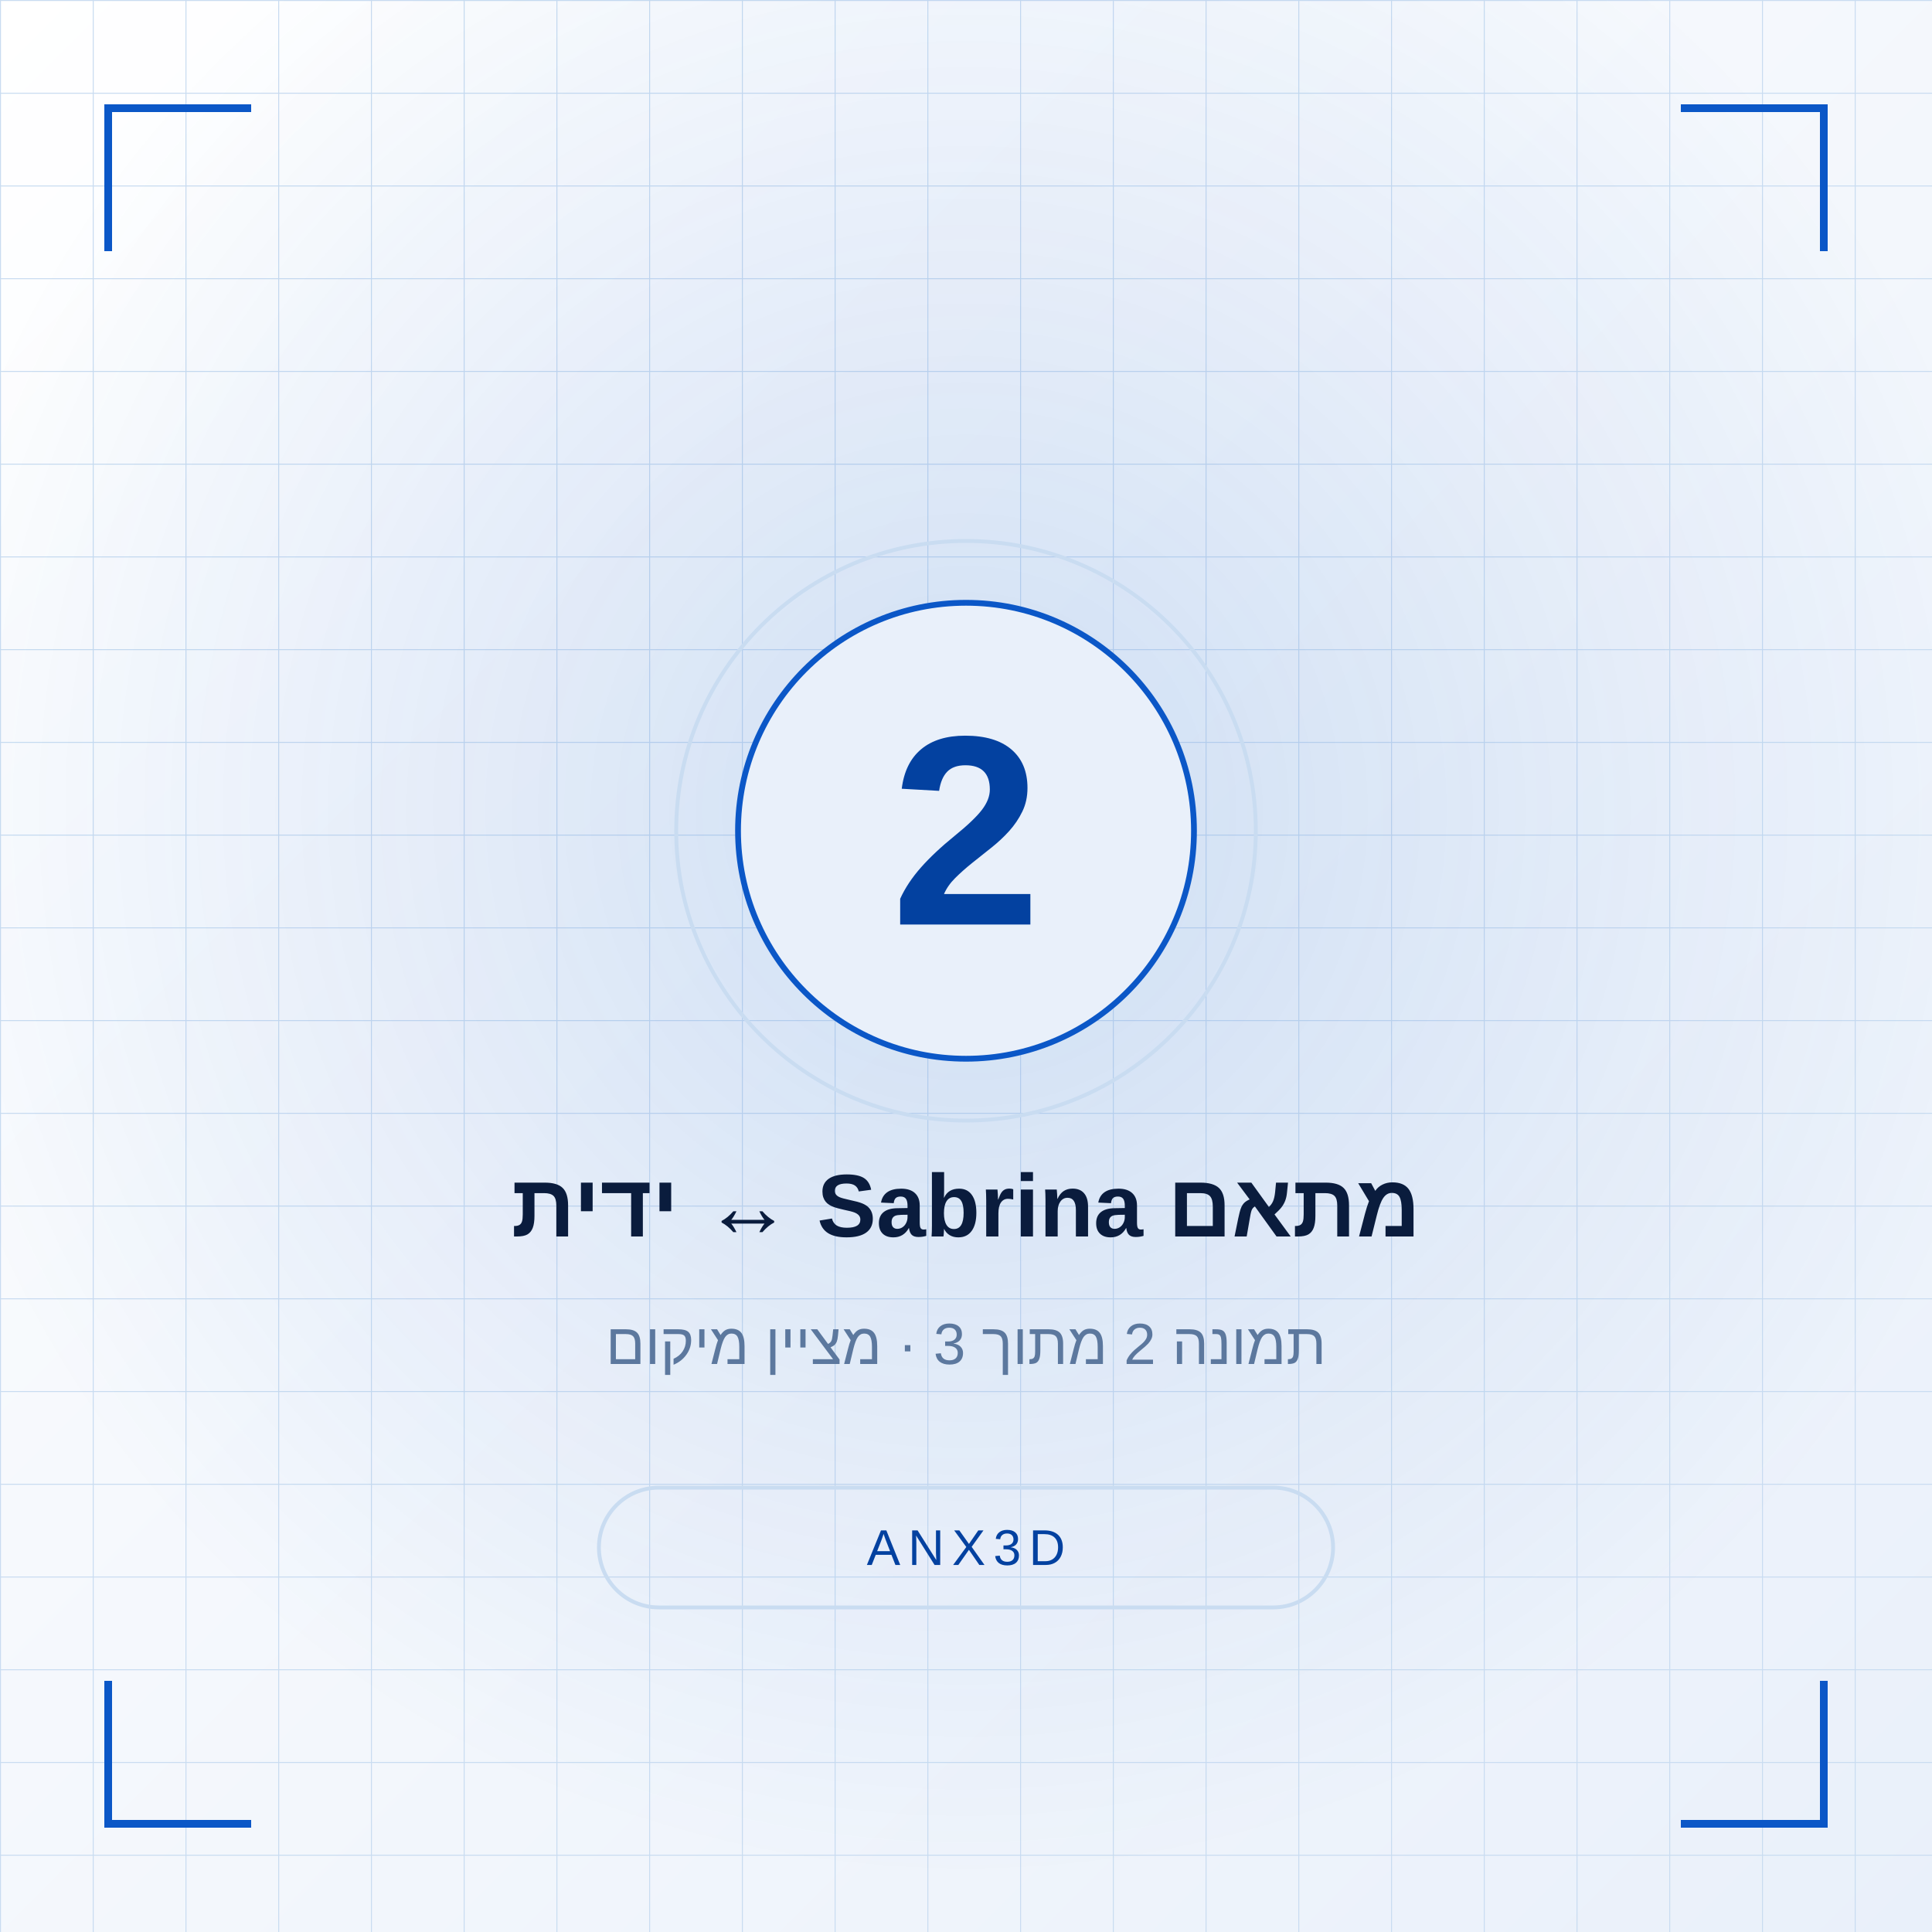
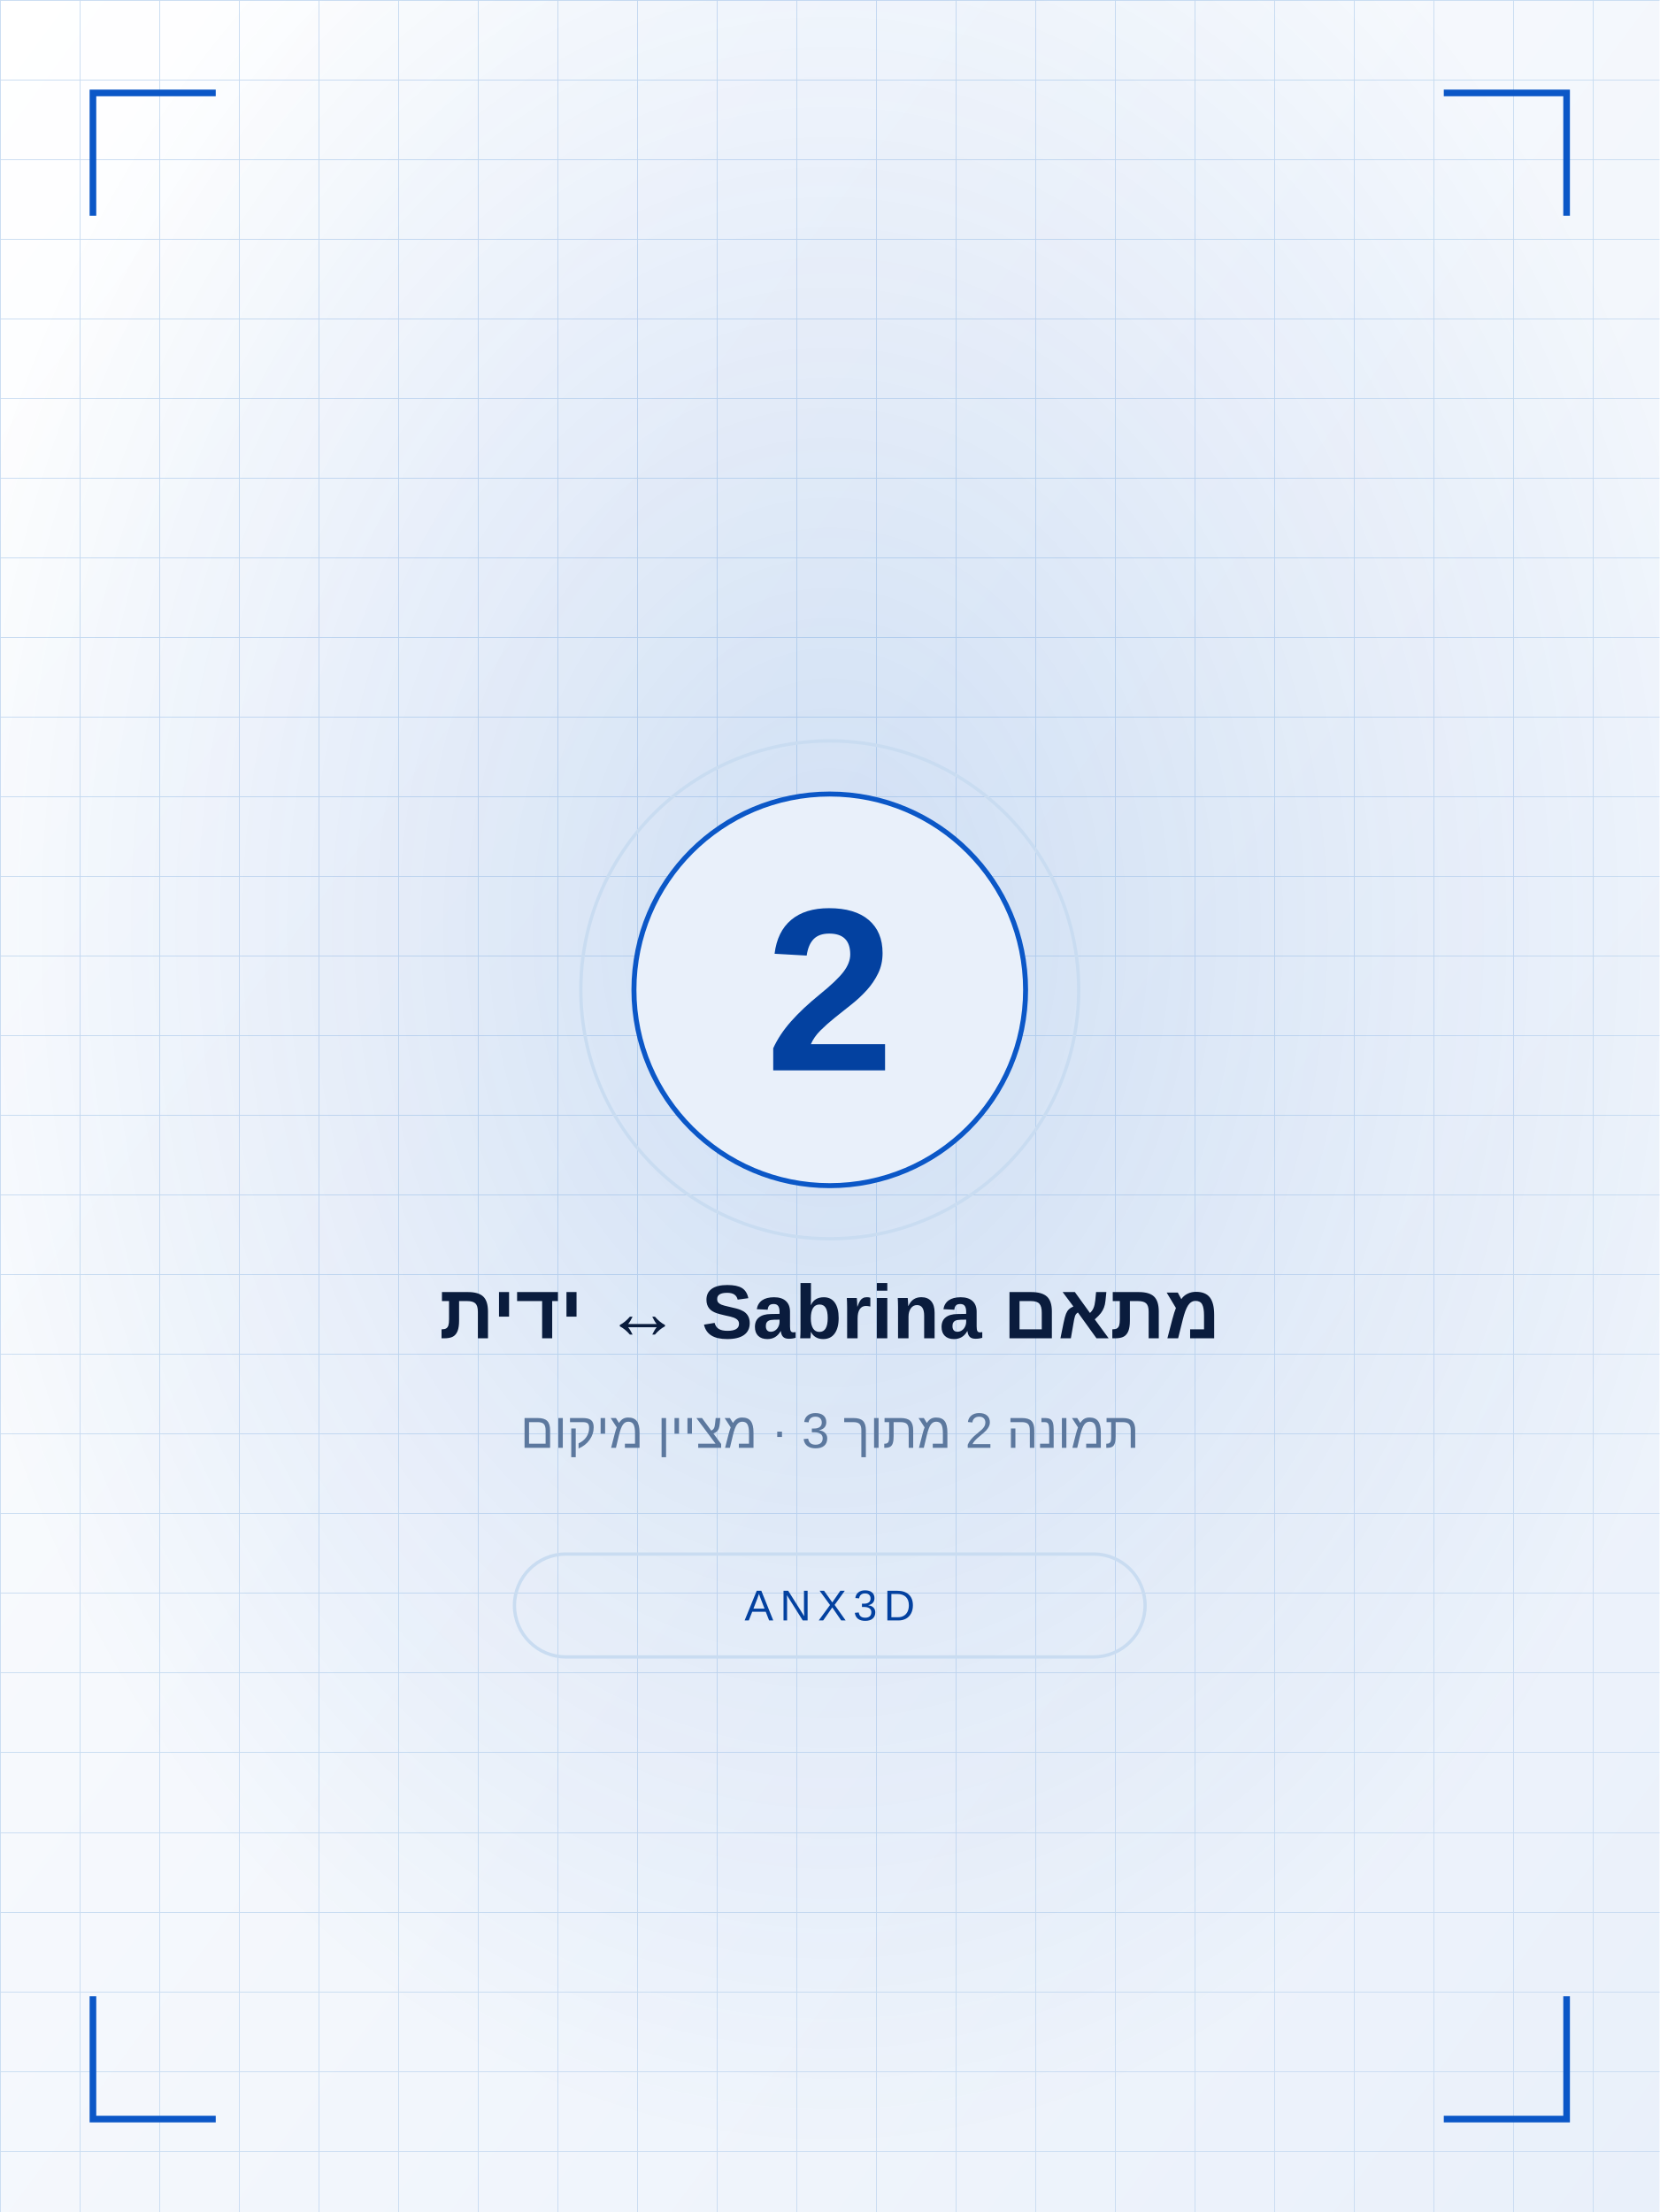
- <svg xmlns="http://www.w3.org/2000/svg" width="1000" height="1000" viewBox="0 0 1000 1000" role="img" aria-label="מתאם Sabrina ↔ ידית — תמונה 2 מתוך 3 (מציין מיקום)">
+ <svg xmlns="http://www.w3.org/2000/svg" width="1000" height="1333" viewBox="0 0 1000 1333" role="img" aria-label="מתאם Sabrina ↔ ידית — תמונה 2 מתוך 3 (מציין מיקום)">
  <defs>
    <linearGradient id="bg" x1="0" y1="0" x2="1" y2="1">
      <stop offset="0%" stop-color="#ffffff" />
      <stop offset="100%" stop-color="#e9f0fa" />
    </linearGradient>
    <pattern id="grid" width="48" height="48" patternUnits="userSpaceOnUse">
      <path d="M48 0H0V48" fill="none" stroke="#c9dcf1" stroke-width="1" />
    </pattern>
    <radialGradient id="glow" cx="50%" cy="42%" r="55%">
      <stop offset="0%" stop-color="#0b57c7" stop-opacity="0.16" />
      <stop offset="100%" stop-color="#0b57c7" stop-opacity="0" />
    </radialGradient>
  </defs>
-   <rect width="1000" height="1000" fill="url(#bg)" />
-   <rect width="1000" height="1000" fill="url(#grid)" />
-   <rect width="1000" height="1000" fill="url(#glow)" />
+   <rect width="1000" height="1333" fill="url(#bg)" />
+   <rect width="1000" height="1333" fill="url(#grid)" />
+   <rect width="1000" height="1333" fill="url(#glow)" />
  <path d="M56 128V56h72" fill="none" stroke="#0b57c7" stroke-width="4" stroke-linecap="square" />
  <path d="M872 56h72v72" fill="none" stroke="#0b57c7" stroke-width="4" stroke-linecap="square" />
-   <path d="M944 872v72h-72" fill="none" stroke="#0b57c7" stroke-width="4" stroke-linecap="square" />
-   <path d="M128 944H56v-72" fill="none" stroke="#0b57c7" stroke-width="4" stroke-linecap="square" />
-   <circle cx="500" cy="430" r="150" fill="none" stroke="#c9dcf1" stroke-width="2" />
-   <circle cx="500" cy="430" r="118" fill="#e9f0fa" stroke="#0b57c7" stroke-width="3" />
-   <text x="500" y="430" text-anchor="middle" dominant-baseline="central" font-family="Heebo, Arial, sans-serif" font-size="140" font-weight="700" fill="#0341a0">2</text>
-   <text x="500" y="640" text-anchor="middle" direction="rtl" font-family="Heebo, Arial, sans-serif" font-size="46" font-weight="700" fill="#0a1c3d">מתאם Sabrina ↔ ידית</text>
-   <text x="500" y="706" text-anchor="middle" direction="rtl" font-family="Heebo, Arial, sans-serif" font-size="30" fill="#5c789e">תמונה 2 מתוך 3 · מציין מיקום</text>
-   <rect x="310" y="770" width="380" height="62" rx="31" fill="none" stroke="#c9dcf1" stroke-width="2" />
-   <text x="500" y="801" text-anchor="middle" dominant-baseline="central" font-family="Heebo, Arial, sans-serif" font-size="26" letter-spacing="4" fill="#0341a0">ANX3D</text>
+   <path d="M944 1205v72h-72" fill="none" stroke="#0b57c7" stroke-width="4" stroke-linecap="square" />
+   <path d="M128 1277H56v-72" fill="none" stroke="#0b57c7" stroke-width="4" stroke-linecap="square" />
+   <circle cx="500" cy="596.5" r="150" fill="none" stroke="#c9dcf1" stroke-width="2" />
+   <circle cx="500" cy="596.5" r="118" fill="#e9f0fa" stroke="#0b57c7" stroke-width="3" />
+   <text x="500" y="596.5" text-anchor="middle" dominant-baseline="central" font-family="Heebo, Arial, sans-serif" font-size="140" font-weight="700" fill="#0341a0">2</text>
+   <text x="500" y="806.5" text-anchor="middle" direction="rtl" font-family="Heebo, Arial, sans-serif" font-size="46" font-weight="700" fill="#0a1c3d">מתאם Sabrina ↔ ידית</text>
+   <text x="500" y="872.5" text-anchor="middle" direction="rtl" font-family="Heebo, Arial, sans-serif" font-size="30" fill="#5c789e">תמונה 2 מתוך 3 · מציין מיקום</text>
+   <rect x="310" y="936.5" width="380" height="62" rx="31" fill="none" stroke="#c9dcf1" stroke-width="2" />
+   <text x="500" y="967.5" text-anchor="middle" dominant-baseline="central" font-family="Heebo, Arial, sans-serif" font-size="26" letter-spacing="4" fill="#0341a0">ANX3D</text>
</svg>
